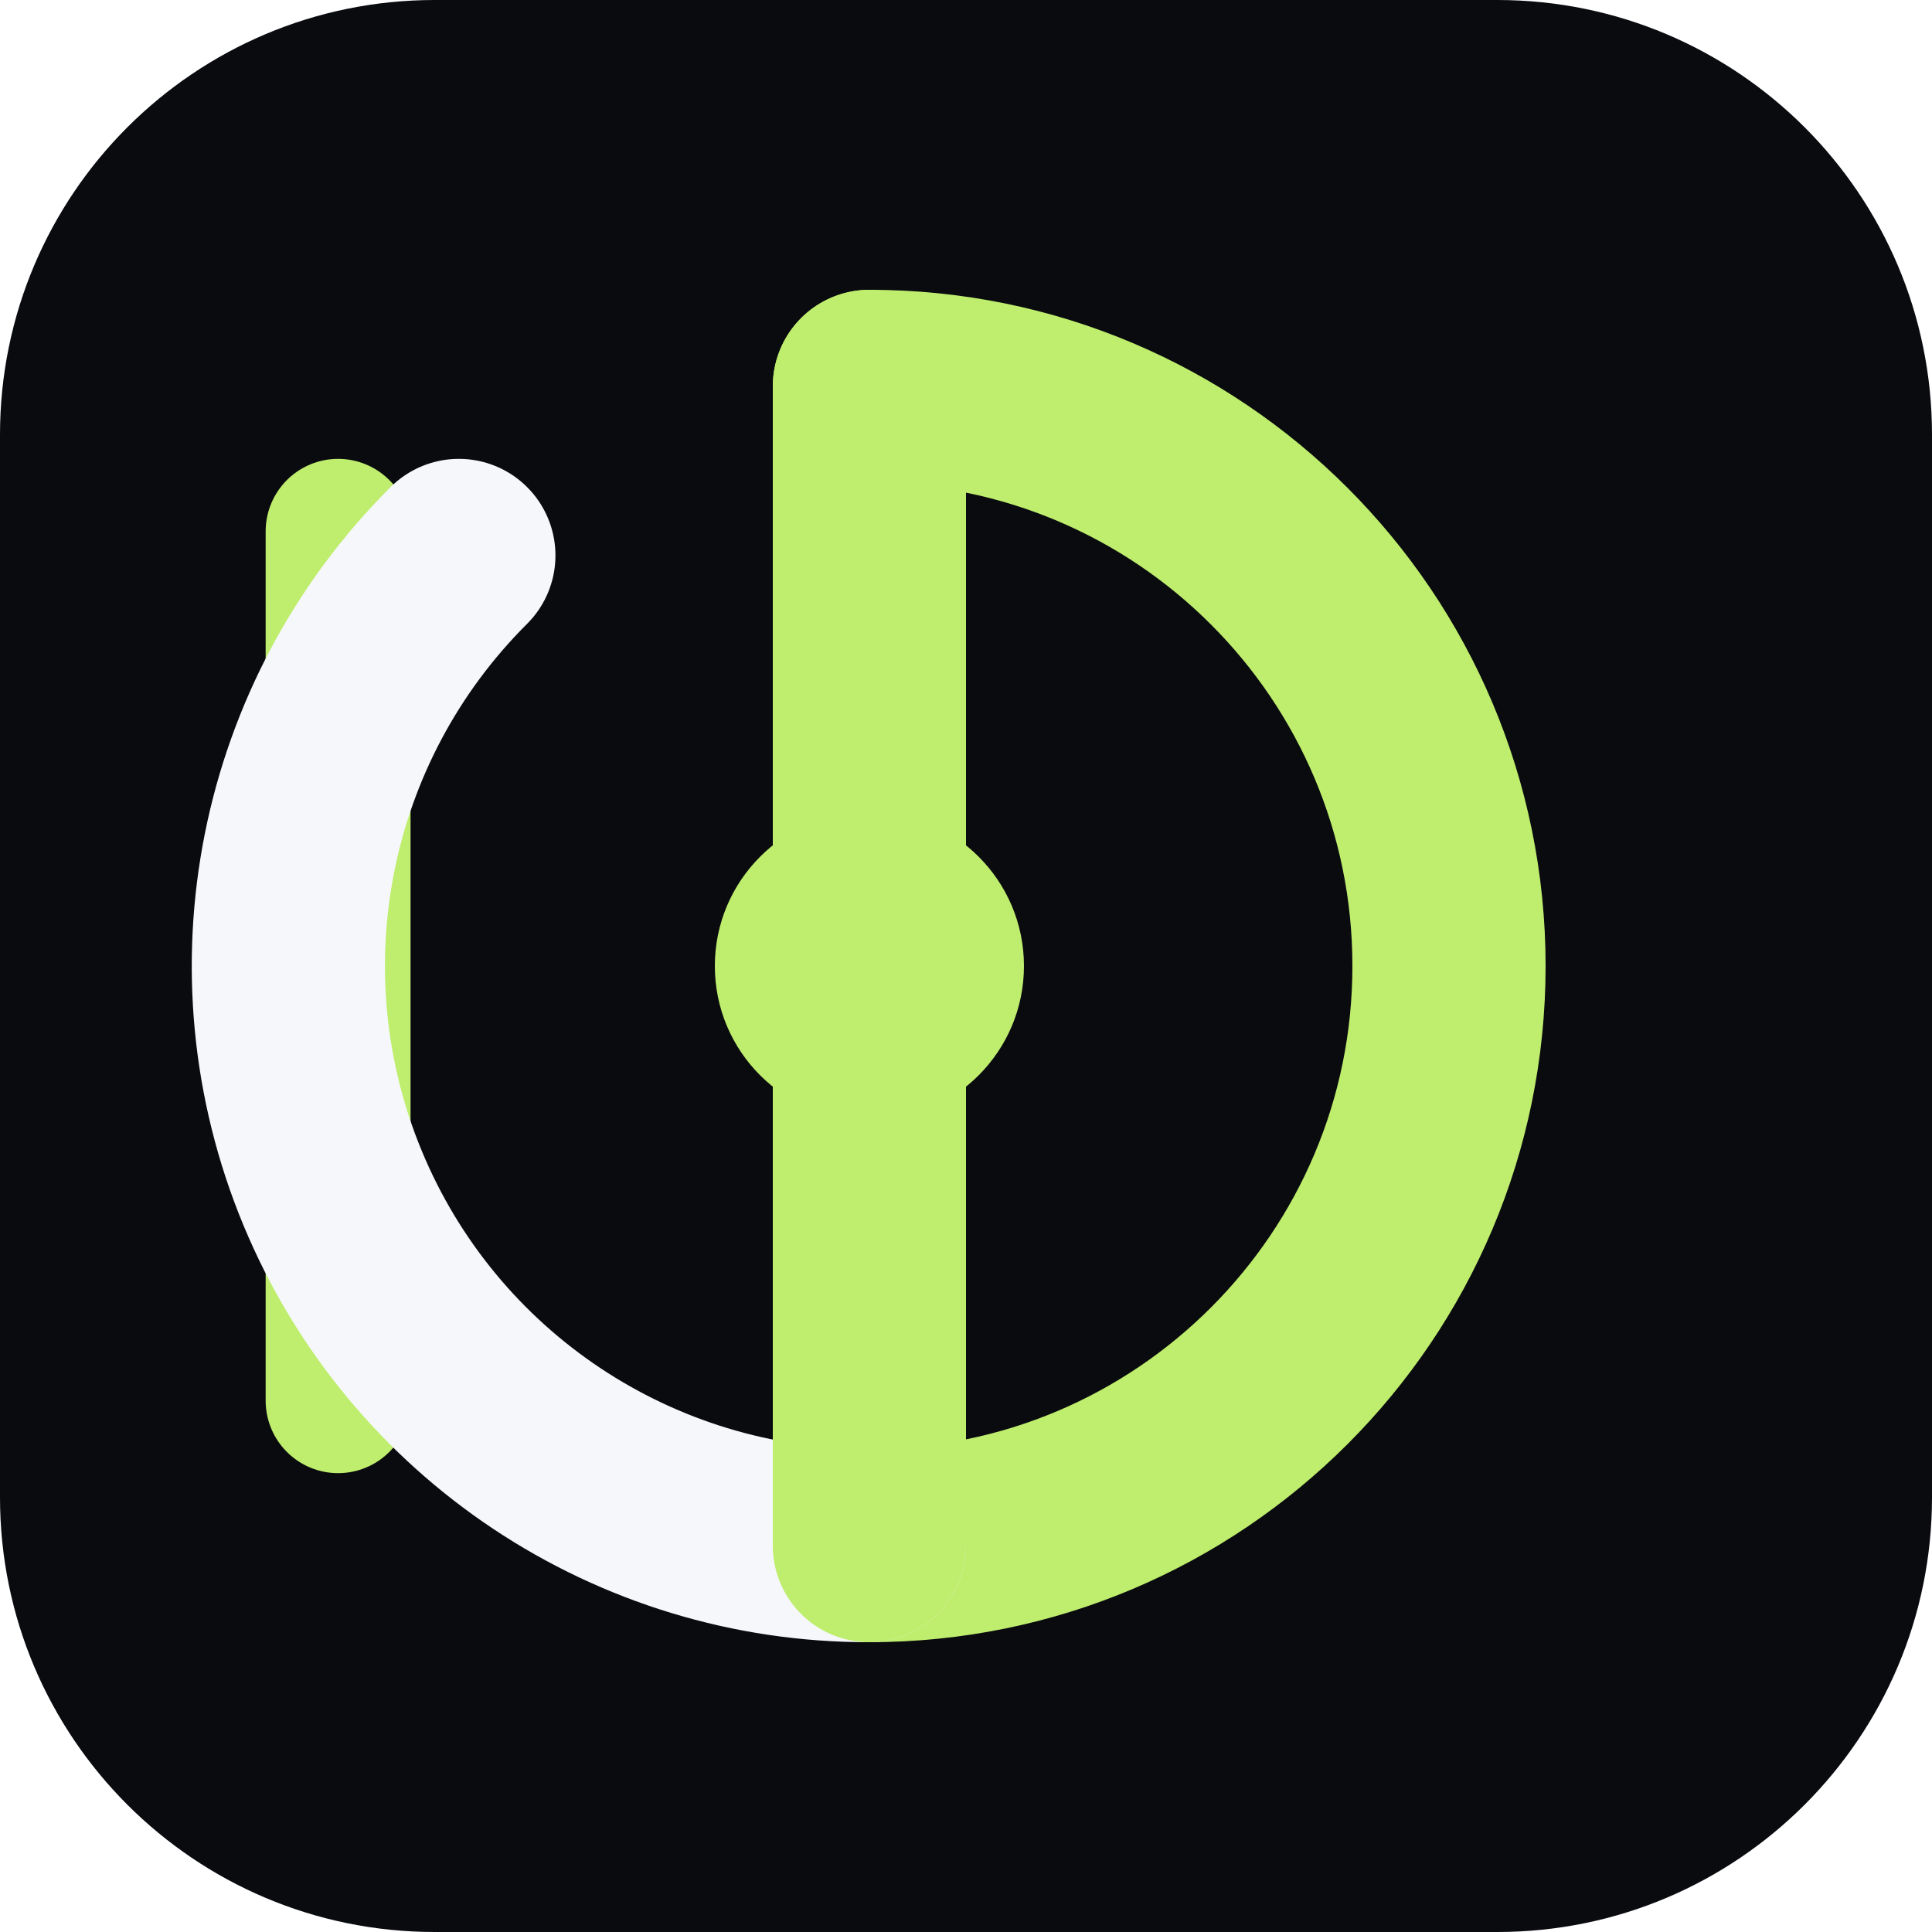
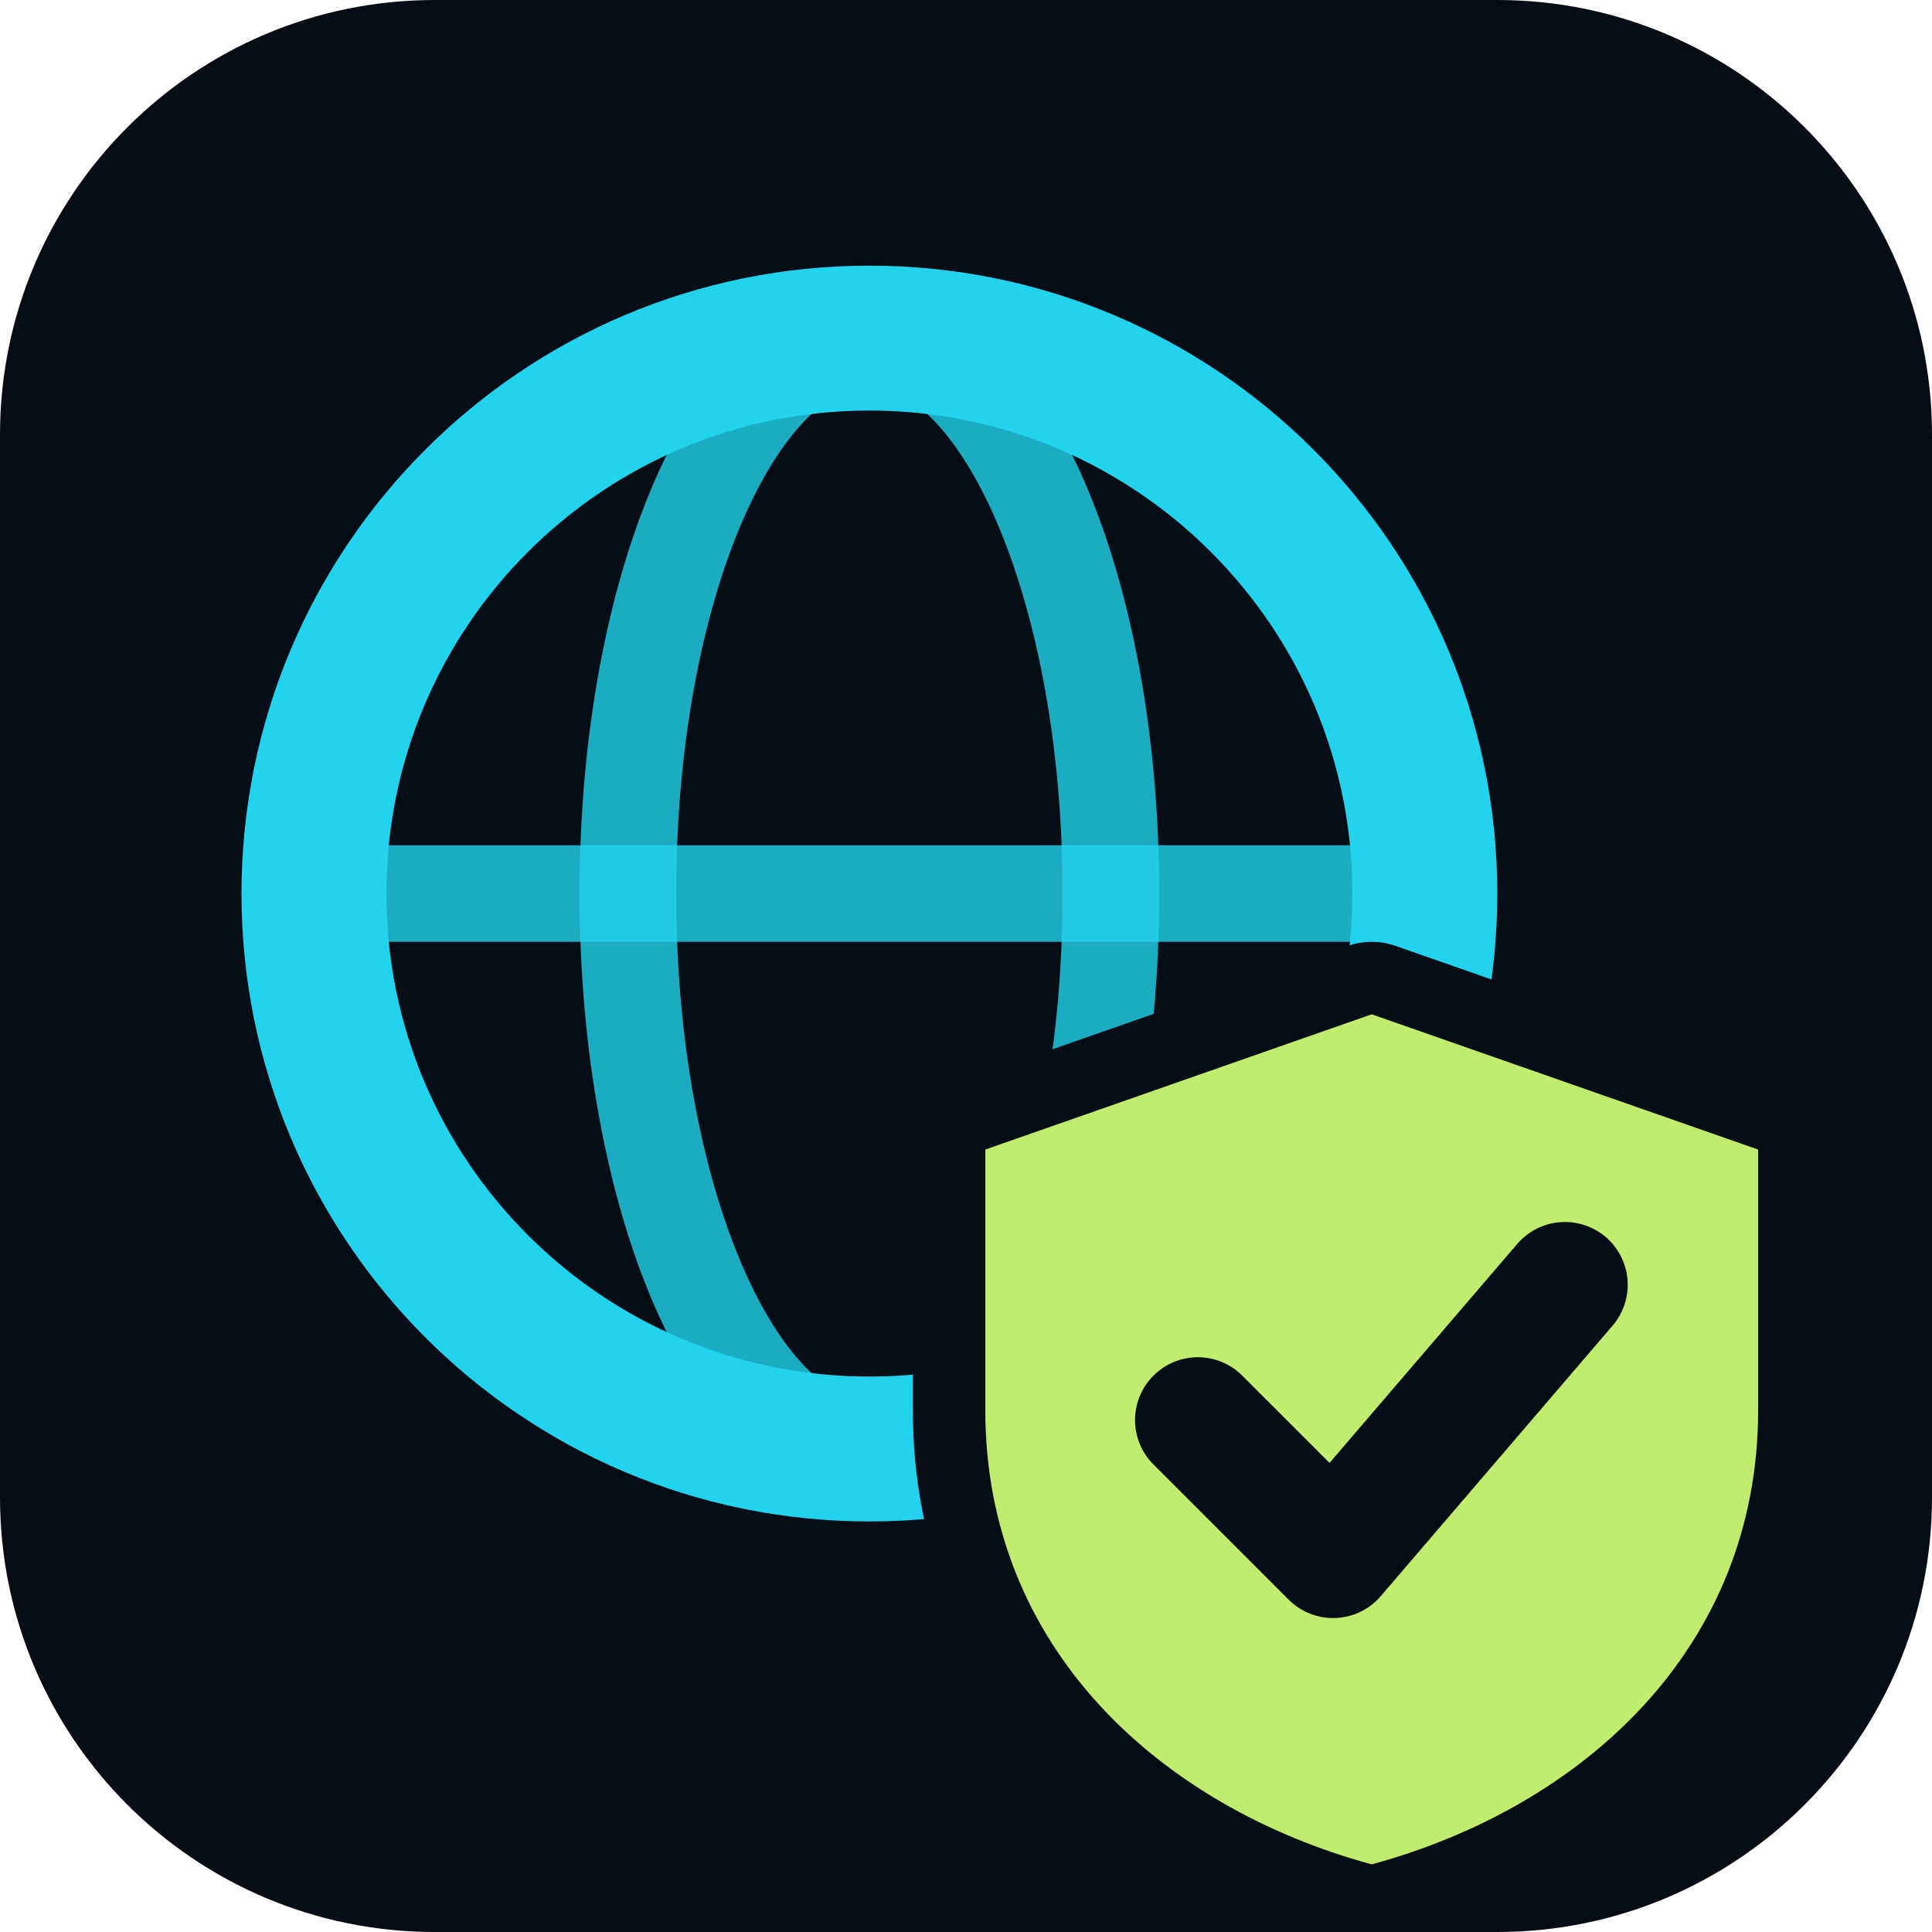
<svg xmlns="http://www.w3.org/2000/svg" viewBox="0 0 40 40" width="40" height="40">
-   <rect width="40" height="40" rx="9" fill="#090B0F" />
+   <rect width="40" height="40" rx="9" fill="#070D16" />
  <g fill="none" stroke-linecap="round" stroke-linejoin="round">
-     <path d="M7 11 v18" stroke="#BFED6D" stroke-width="3" />
-     <path d="M18 8 a12 12 0 0 1 0 24" stroke="#BFED6D" stroke-width="4" />
-     <path d="M18 32 a12 12 0 0 1 -8.5 -20.5" stroke="#F5F7FA" stroke-width="4" />
-     <path d="M18 8 v24" stroke="#BFED6D" stroke-width="4" />
+     <circle cx="18" cy="18.5" r="11.5" stroke="#22D3EE" stroke-width="3" />
+     <path d="M6.6 18.5 h22.8" stroke="#22D3EE" stroke-width="2" opacity="0.8" />
+     <ellipse cx="18" cy="18.5" rx="5" ry="11.5" stroke="#22D3EE" stroke-width="2" opacity="0.8" />
  </g>
-   <circle cx="18" cy="20" r="3.2" fill="#BFED6D" />
+   <path d="M28.4 21 l8 2.8 v5.4 c0 4.9-3.6 8.2-8 9.4 -4.4-1.2-8-4.5-8-9.4 v-5.4 Z" fill="#070D16" stroke="#070D16" stroke-width="3" stroke-linejoin="round" />
+   <path d="M28.4 21 l8 2.8 v5.4 c0 4.9-3.6 8.2-8 9.4 -4.4-1.2-8-4.5-8-9.4 v-5.4 Z" fill="#BFED6D" />
+   <path d="M24.8 29.4 l2.8 2.8 4.8-5.6" fill="none" stroke="#070D16" stroke-width="2.6" stroke-linecap="round" stroke-linejoin="round" />
</svg>
